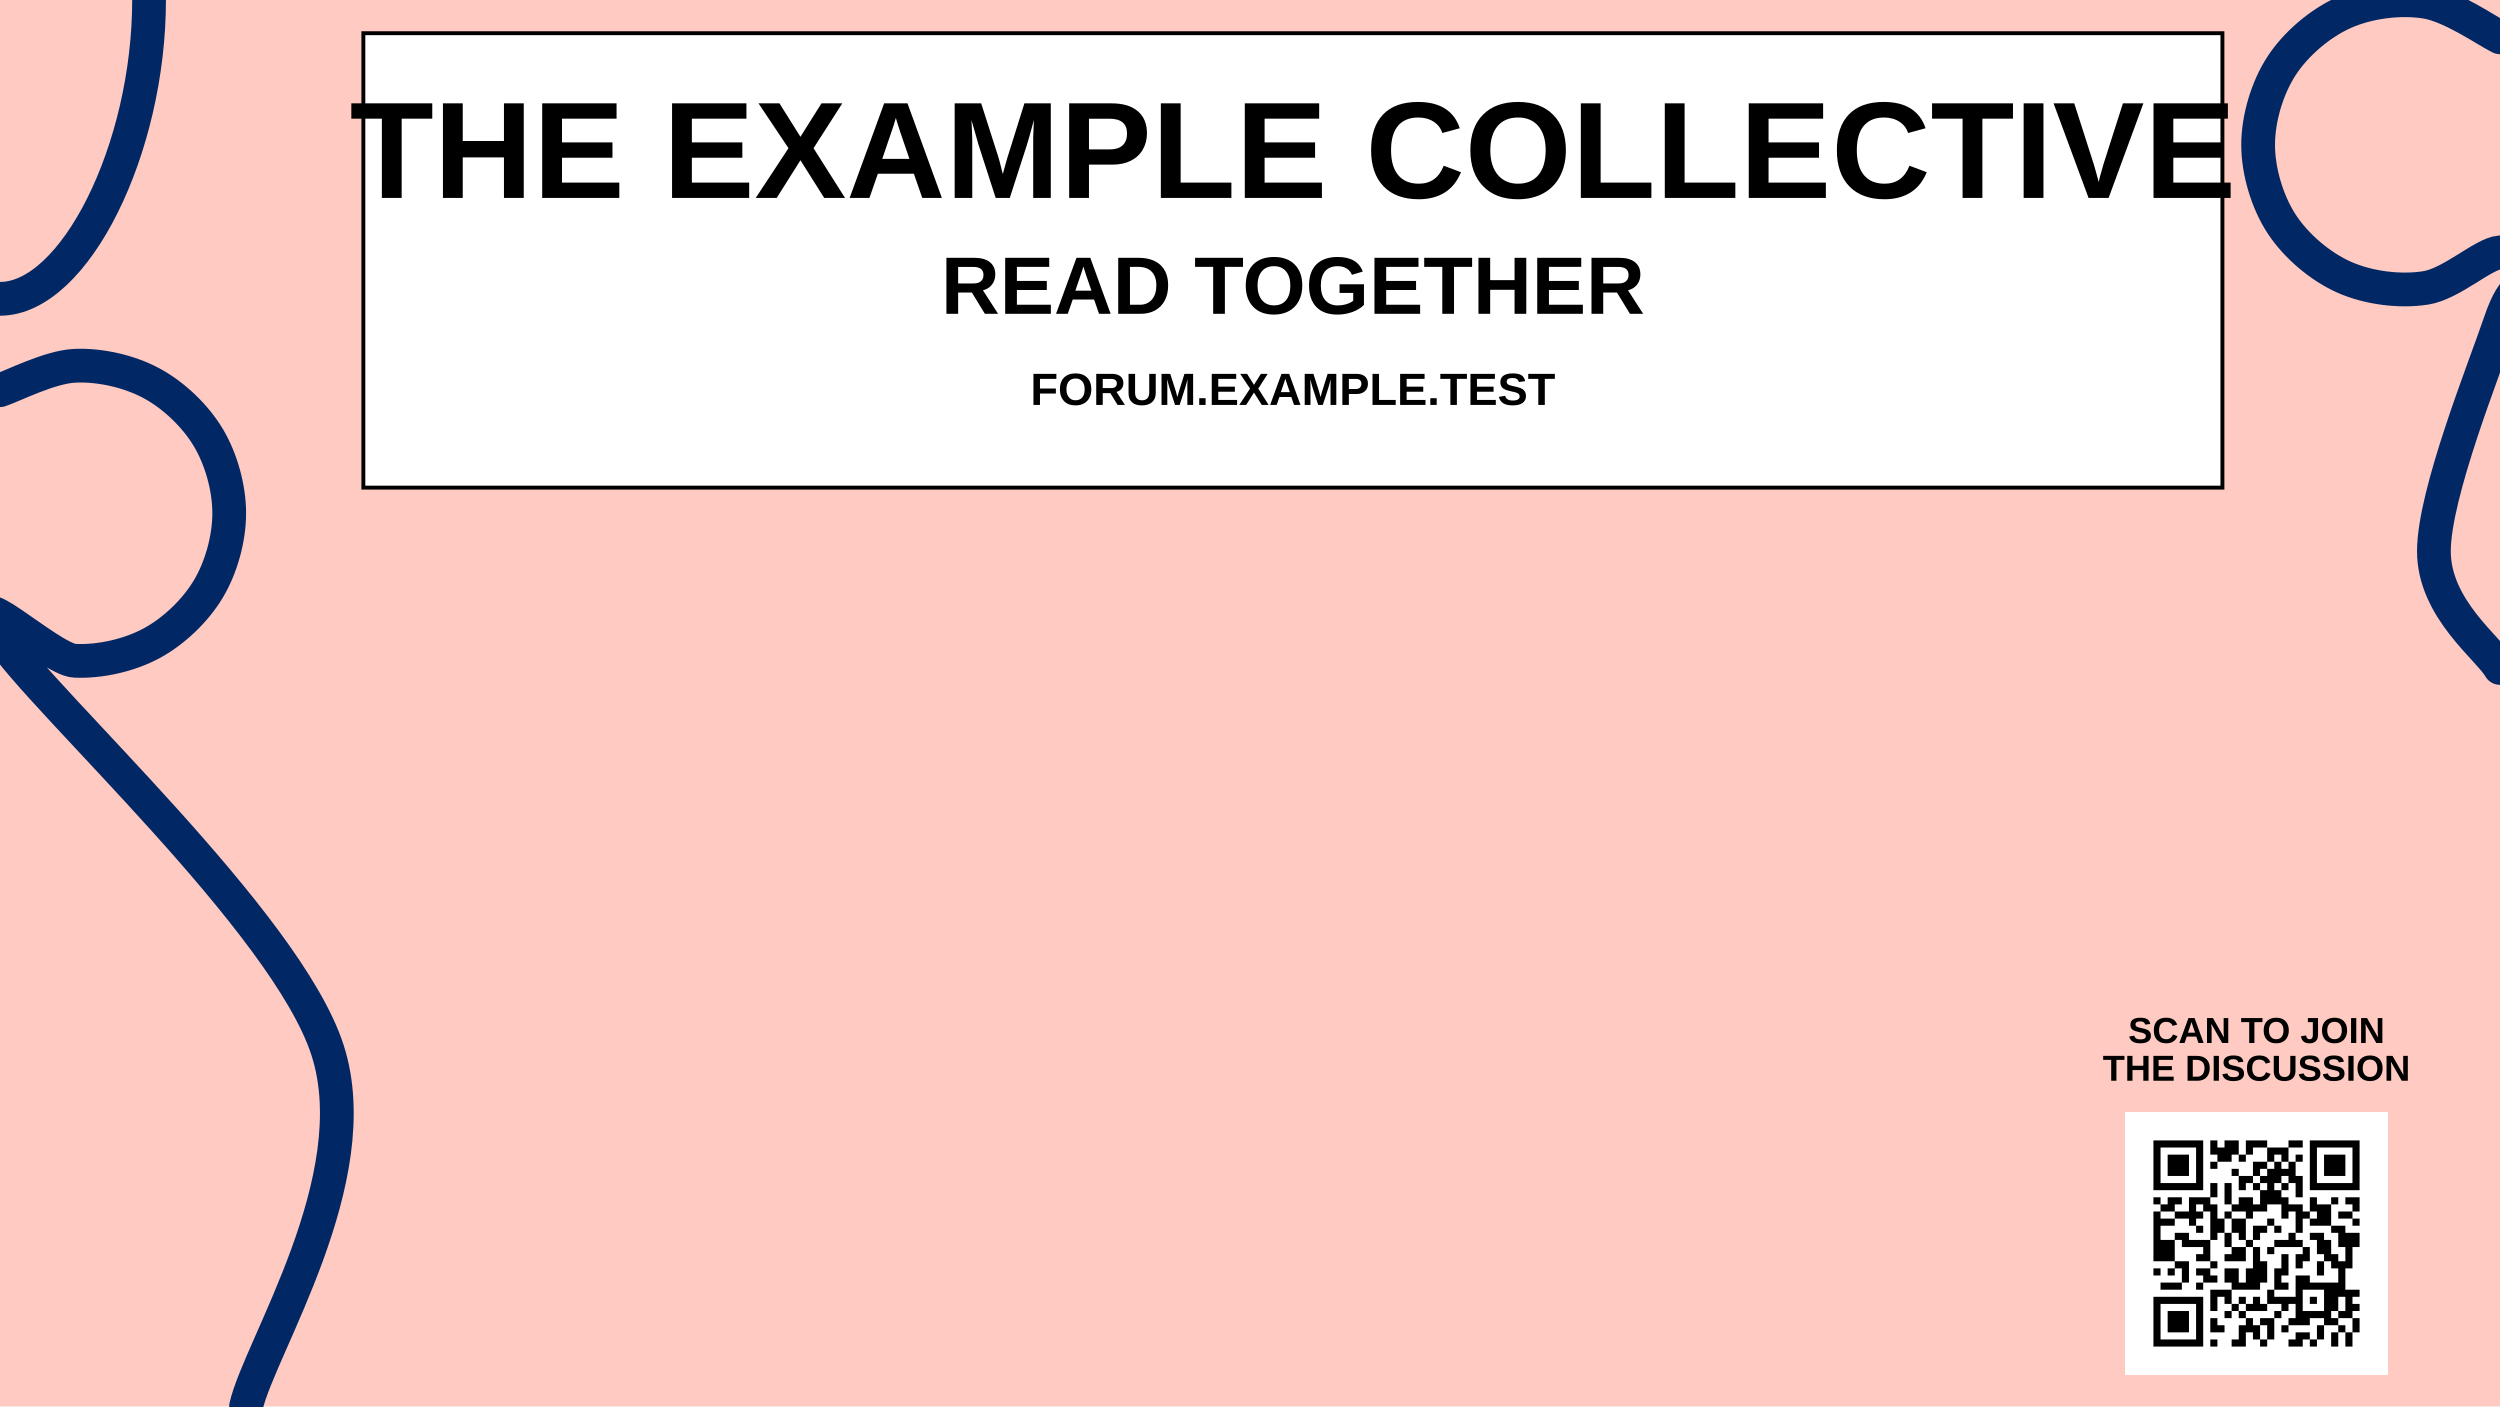
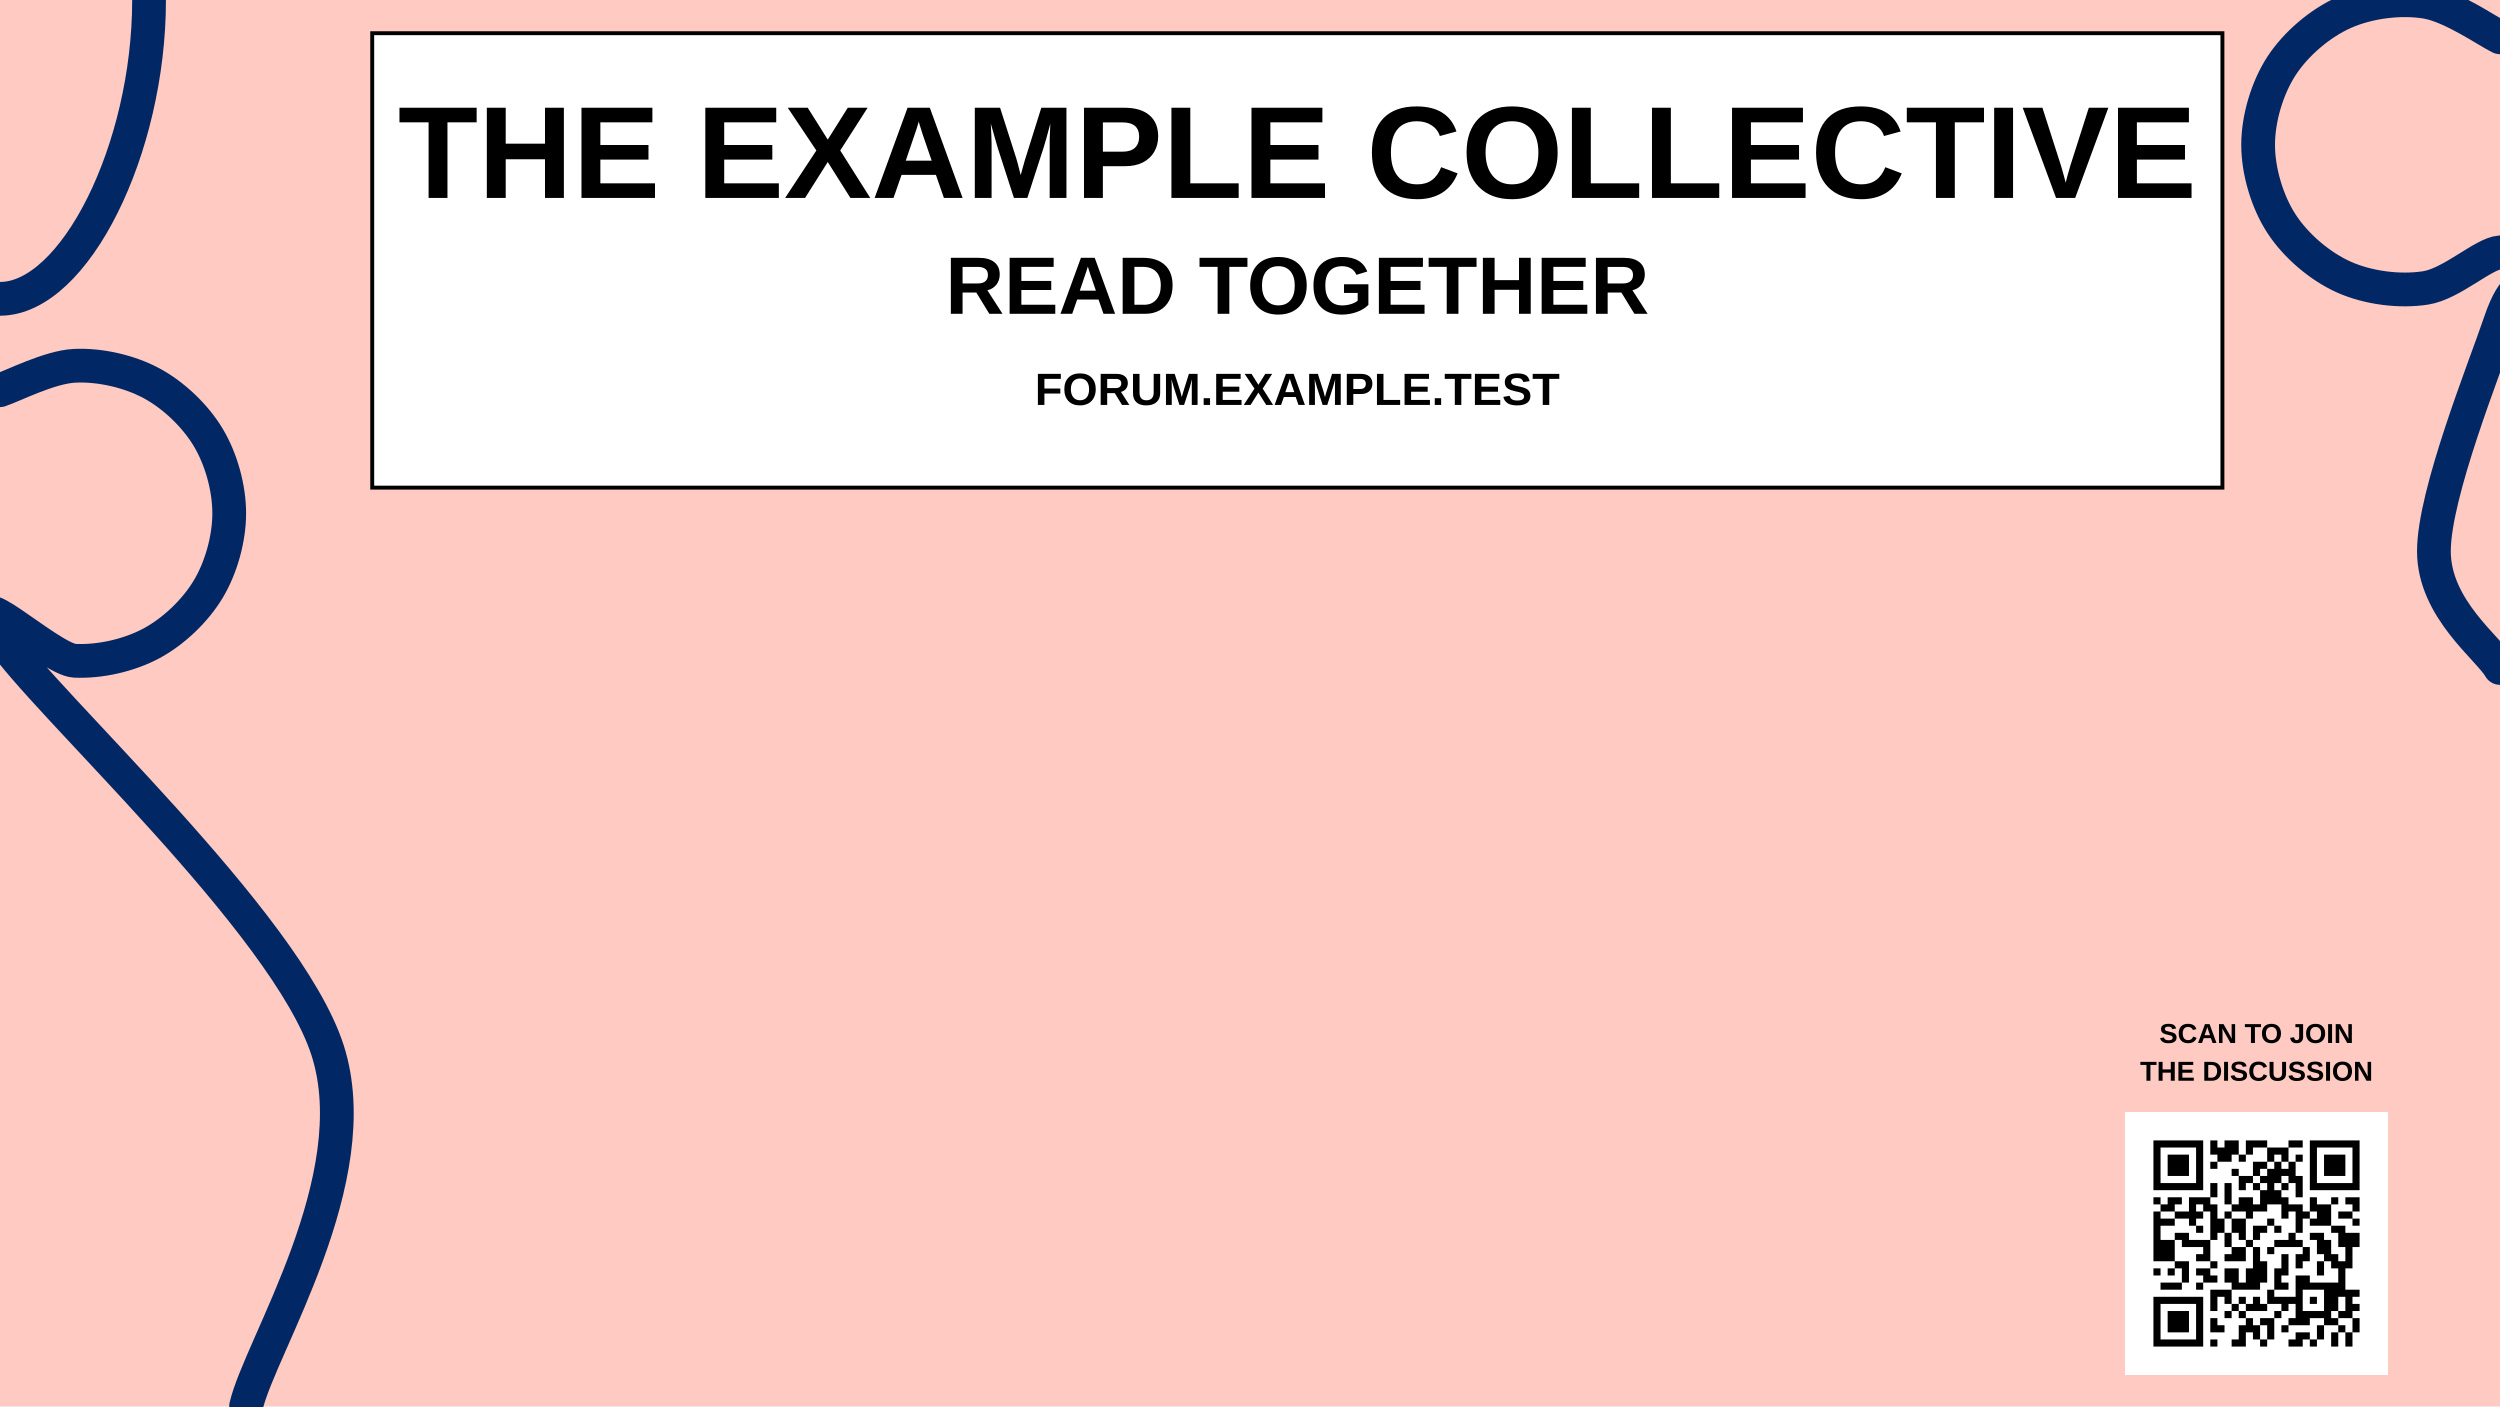
<svg xmlns="http://www.w3.org/2000/svg" width="1920" height="1080" viewBox="0 0 1920 1080" font-family="Archivo, 'Segoe UI', Arial, Helvetica, sans-serif">
  <rect width="1920" height="1080" fill="#fecac1" />
-   <g fill="none" stroke="#012765" stroke-width="25.92" stroke-linecap="round" stroke-linejoin="round">
+   <g id="motif" fill="none" stroke="#012765" stroke-width="25.92" stroke-linecap="round" stroke-linejoin="round">
    <path d="M 114.48 0                C 114.48 114.75 57.24 229.5 0 229.5                C -270 252.89 -270 276.28 0 299.67                C 9.57 296.55 38.02 281.82 57.4 280.92                C 76.78 280.02 99.19 285.11 116.29 294.29                C 133.38 303.47 150 319.34 159.96 335.99                C 169.92 352.65 176.04 374.8 176.04 394.2                C 176.04 413.6 169.92 435.75 159.96 452.41                C 150 469.06 133.38 484.93 116.29 494.11                C 99.19 503.29 76.78 508.38 57.4 507.48                C 38.02 506.58 -32.37 438.85 0 488.73                C 32.37 538.61 220.14 708.21 251.64 806.76                C 283.14 905.31 199.44 1034.46 189 1080                C 189 4920 5760 4920 5760 4920                C 5760 540 5760 28.65 5760 28.65                C 4608 28.65 3072 28.65 1920 28.65                C 1910.49 24.11 1882.92 4.56 1862.97 1.38                C 1843.02 -1.79 1818.75 1.39 1800.29 9.59                C 1781.83 17.8 1763.21 33.69 1752.2 50.63                C 1741.19 67.57 1734.24 91.04 1734.24 111.24                C 1734.24 131.44 1741.19 154.91 1752.2 171.85                C 1763.21 188.79 1781.83 204.68 1800.29 212.89                C 1818.75 221.09 1843.02 224.27 1862.97 221.1                C 1882.92 217.92 1907.25 194.77 1920 193.83                C 1932.75 192.89 1939.44 206.43 1939.44 215.43                C 1939.44 224.43 1931.7 213.17 1920 247.83                C 1908.3 282.48 1869.24 379.16 1869.24 423.36                C 1869.24 467.56 1911.54 498.06 1920 513" />
  </g>
-   <rect x="279.06" y="25.5" width="1427.76" height="349" fill="#ffffff" stroke="#000000" stroke-width="3" />
+   <rect x="285.87" y="25.5" width="1420.95" height="349" fill="#ffffff" stroke="#000000" stroke-width="3" />
  <g text-anchor="middle" fill="#000000">
-     <text x="992.94" y="152" font-size="105.56" font-weight="900">THE EXAMPLE COLLECTIVE</text>
-     <text x="992.94" y="241" font-size="62.5" font-weight="800">READ TOGETHER</text>
-     <text x="992.94" y="311" font-size="34.72" font-weight="700">FORUM.EXAMPLE.TEST</text>
+     <text x="996.35" y="152" font-size="100.66" font-weight="900">THE EXAMPLE COLLECTIVE</text>
+     <text x="996.35" y="241" font-size="62.5" font-weight="800">READ TOGETHER</text>
+     <text x="996.35" y="311" font-size="34.72" font-weight="700">FORUM.EXAMPLE.TEST</text>
  </g>
-   <g text-anchor="middle" fill="#000000" font-size="27.78" font-weight="800">
+   <g text-anchor="middle" fill="#000000" font-size="21.04" font-weight="800">
    <text x="1733" y="801">SCAN TO JOIN</text>
    <text x="1733" y="830">THE DISCUSSION</text>
  </g>
  <rect x="1632" y="854" width="202" height="202" fill="#ffffff" />
  <svg x="1632" y="854" width="202" height="202">
    <svg viewBox="0 0 37 37" class="forum-qr">
      <path class="forum-qr__line" stroke="#000" d="M4 4.5h7m1 0h1m1 0h2m1 0h3m3 0h2m1 0h7m-29 1h1m5 0h1m1 0h4m1 0h1m2 0h3m3 0h1m5 0h1m-29 1h1m1 0h3m1 0h1m2 0h2m1 0h1m3 0h1m1 0h1m1 0h1m1 0h1m1 0h3m1 0h1m-29 1h1m1 0h3m1 0h1m1 0h1m5 0h2m1 0h1m1 0h1m2 0h1m1 0h3m1 0h1m-29 1h1m1 0h3m1 0h1m4 0h1m2 0h1m1 0h4m2 0h1m1 0h3m1 0h1m-29 1h1m5 0h1m5 0h2m1 0h3m1 0h2m1 0h1m5 0h1m-29 1h7m1 0h1m1 0h1m1 0h1m1 0h1m1 0h1m1 0h1m1 0h1m1 0h7m-21 1h1m1 0h1m4 0h3m2 0h1m-21 1h1m1 0h2m1 0h3m2 0h1m1 0h2m1 0h4m3 0h1m2 0h1m1 0h2m-28 1h2m2 0h1m1 0h2m2 0h5m2 0h3m1 0h3m3 0h1m-29 1h1m2 0h4m1 0h1m1 0h1m2 0h1m4 0h1m1 0h2m1 0h2m1 0h2m-28 1h3m2 0h1m2 0h2m1 0h2m3 0h1m3 0h1m1 0h3m3 0h1m-29 1h1m5 0h1m1 0h2m1 0h2m1 0h2m1 0h1m2 0h1m4 0h2m-27 1h1m2 0h2m3 0h1m1 0h1m1 0h1m1 0h1m4 0h1m2 0h2m2 0h3m-29 1h3m1 0h4m2 0h1m2 0h1m3 0h4m2 0h2m1 0h3m-29 1h3m4 0h1m3 0h2m1 0h1m1 0h1m4 0h1m1 0h2m2 0h1m-28 1h3m3 0h2m2 0h3m1 0h1m3 0h1m1 0h2m2 0h2m1 0h1m-25 1h2m3 0h1m5 0h2m2 0h1m1 0h1m2 0h1m1 0h3m-28 1h1m1 0h1m1 0h1m1 0h2m2 0h2m1 0h3m1 0h2m4 0h1m2 0h1m-23 1h1m2 0h2m1 0h2m1 0h3m1 0h1m2 0h2m4 0h1m-26 1h3m2 0h1m4 0h4m2 0h2m1 0h7m-19 1h3m5 0h1m3 0h1m3 0h5m-29 1h7m1 0h1m1 0h1m1 0h1m1 0h1m1 0h5m1 0h1m1 0h2m1 0h1m-28 1h1m5 0h1m1 0h1m2 0h1m1 0h3m2 0h1m1 0h1m3 0h2m1 0h2m-29 1h1m1 0h3m1 0h1m3 0h1m1 0h1m4 0h1m2 0h5m1 0h2m-28 1h1m1 0h3m1 0h1m1 0h1m4 0h1m1 0h2m2 0h3m2 0h2m2 0h1m-29 1h1m1 0h3m1 0h1m1 0h2m2 0h3m1 0h1m1 0h1m4 0h1m2 0h1m1 0h1m-29 1h1m5 0h1m5 0h1m1 0h1m1 0h1m3 0h2m1 0h1m1 0h1m1 0h1m-28 1h7m1 0h1m2 0h2m2 0h1m3 0h2m1 0h1m2 0h1m1 0h1" />
    </svg>
  </svg>
</svg>
